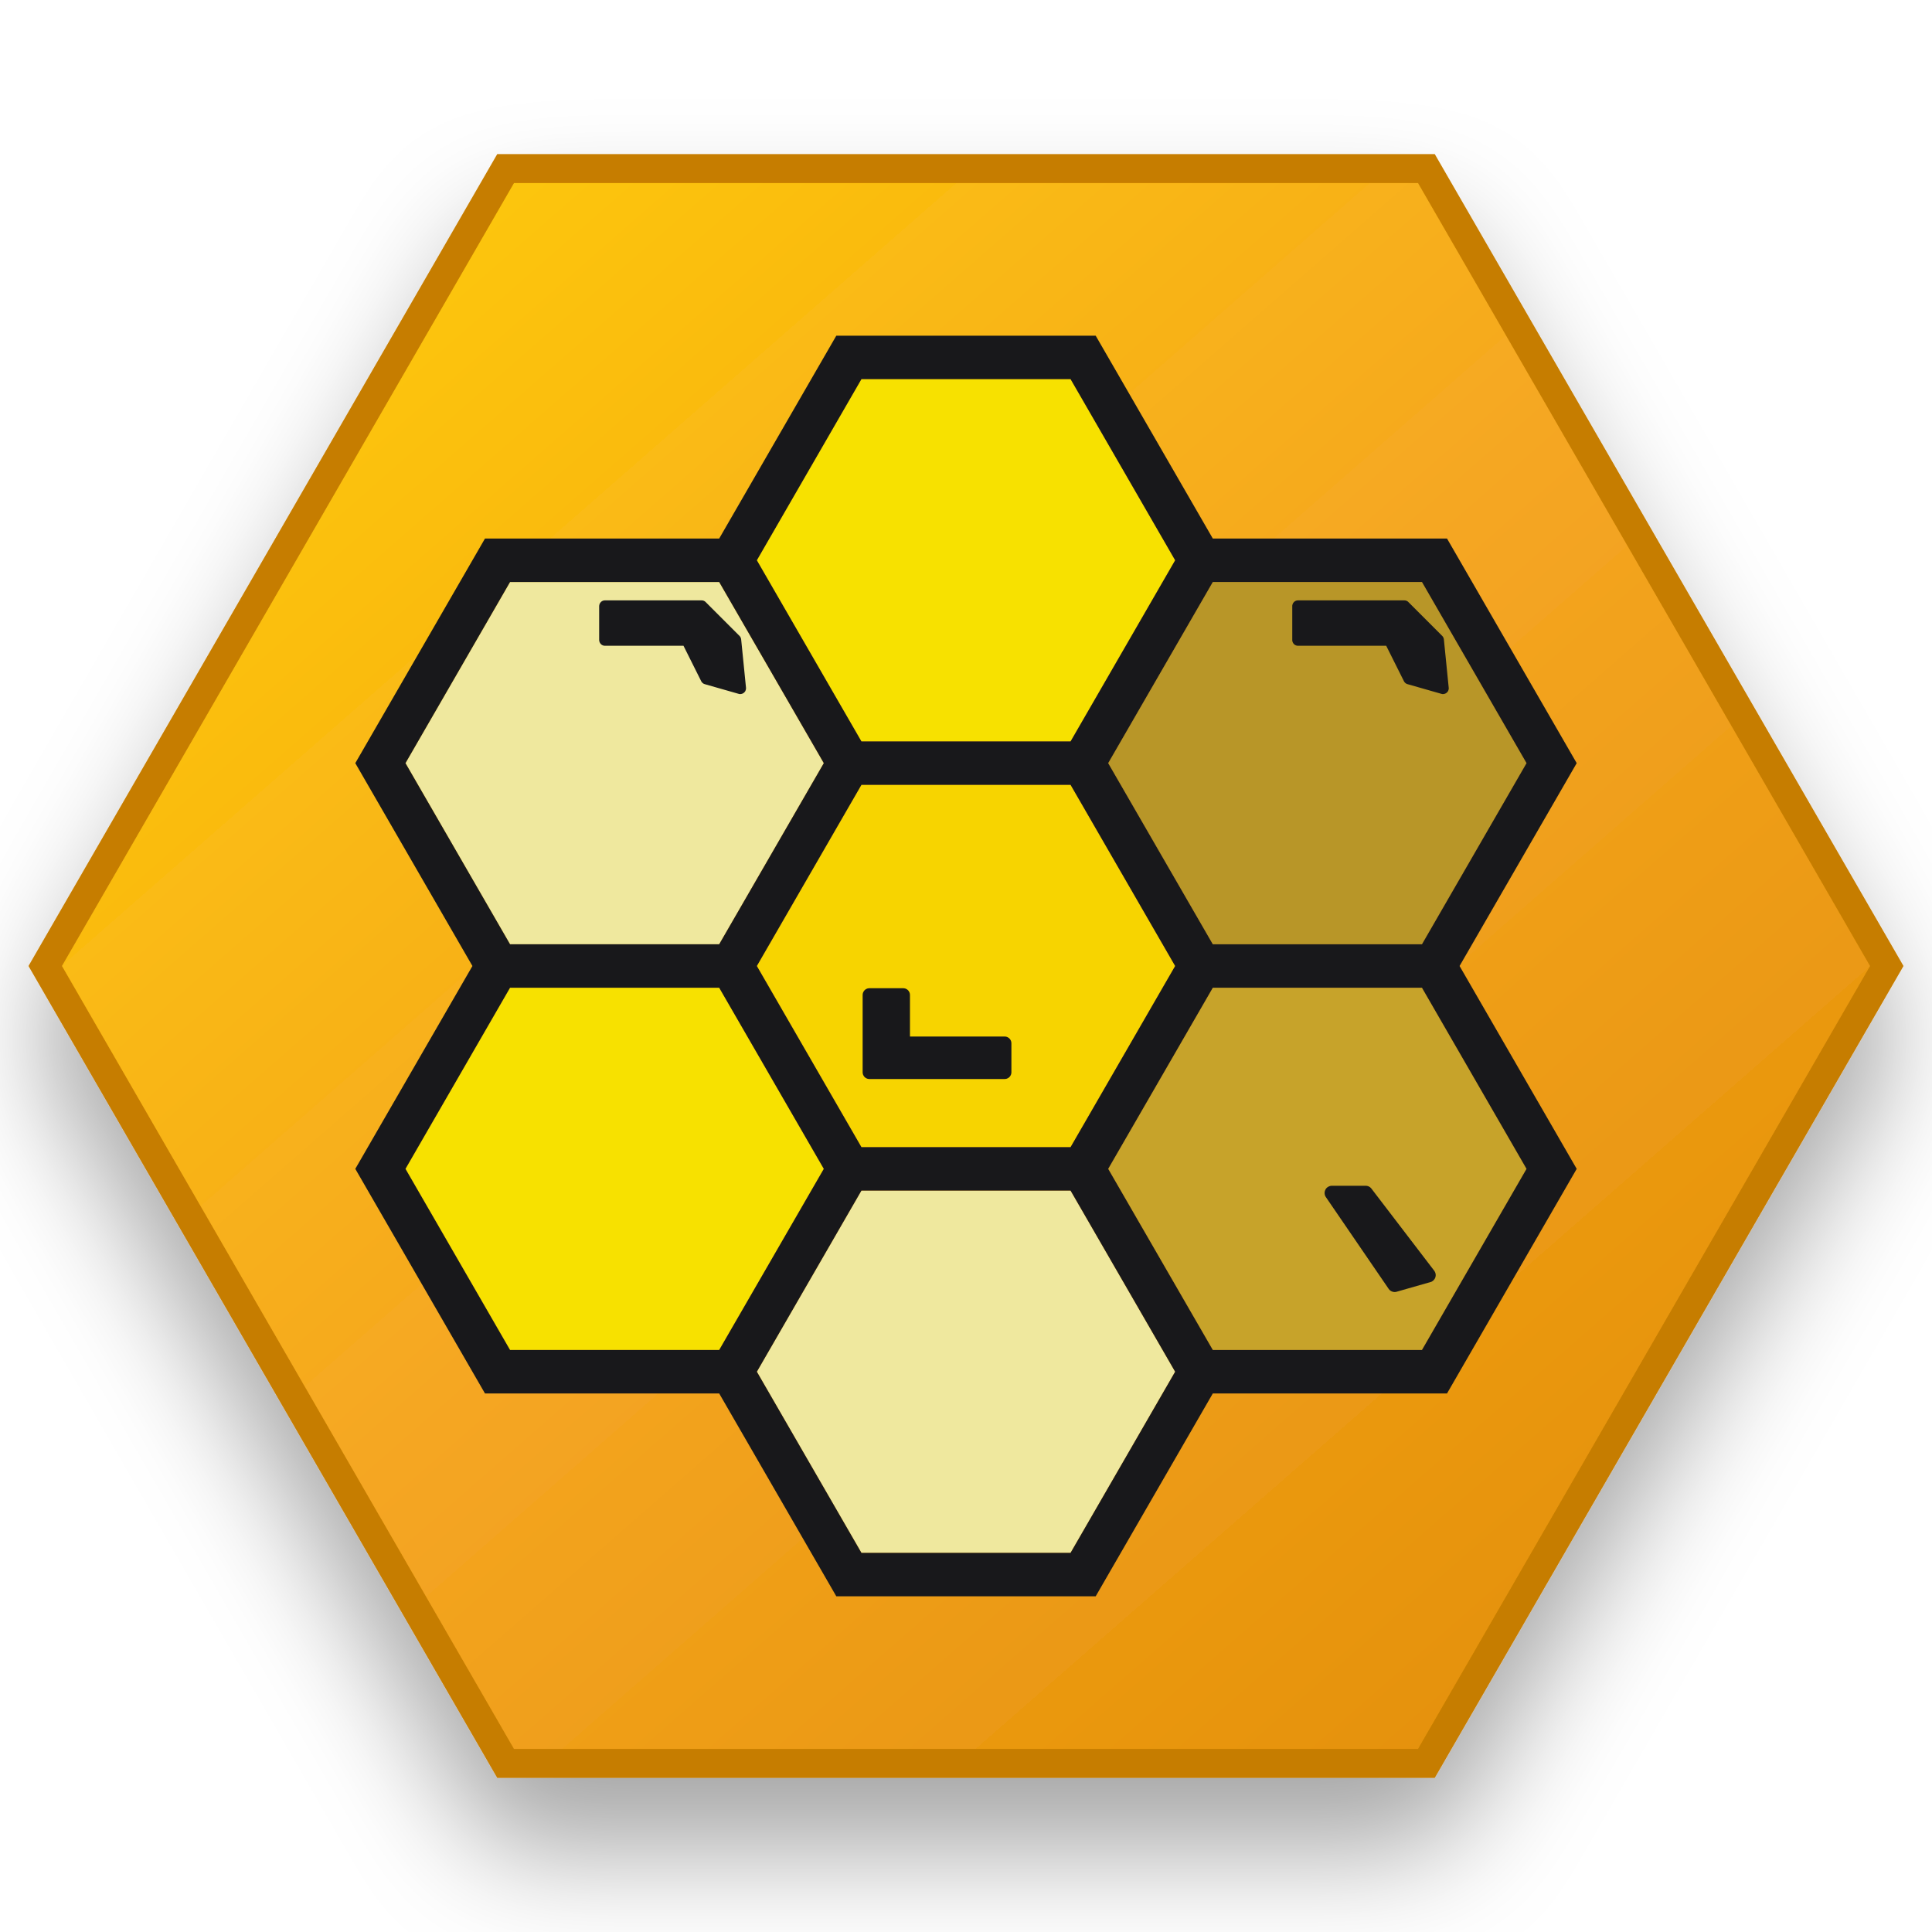
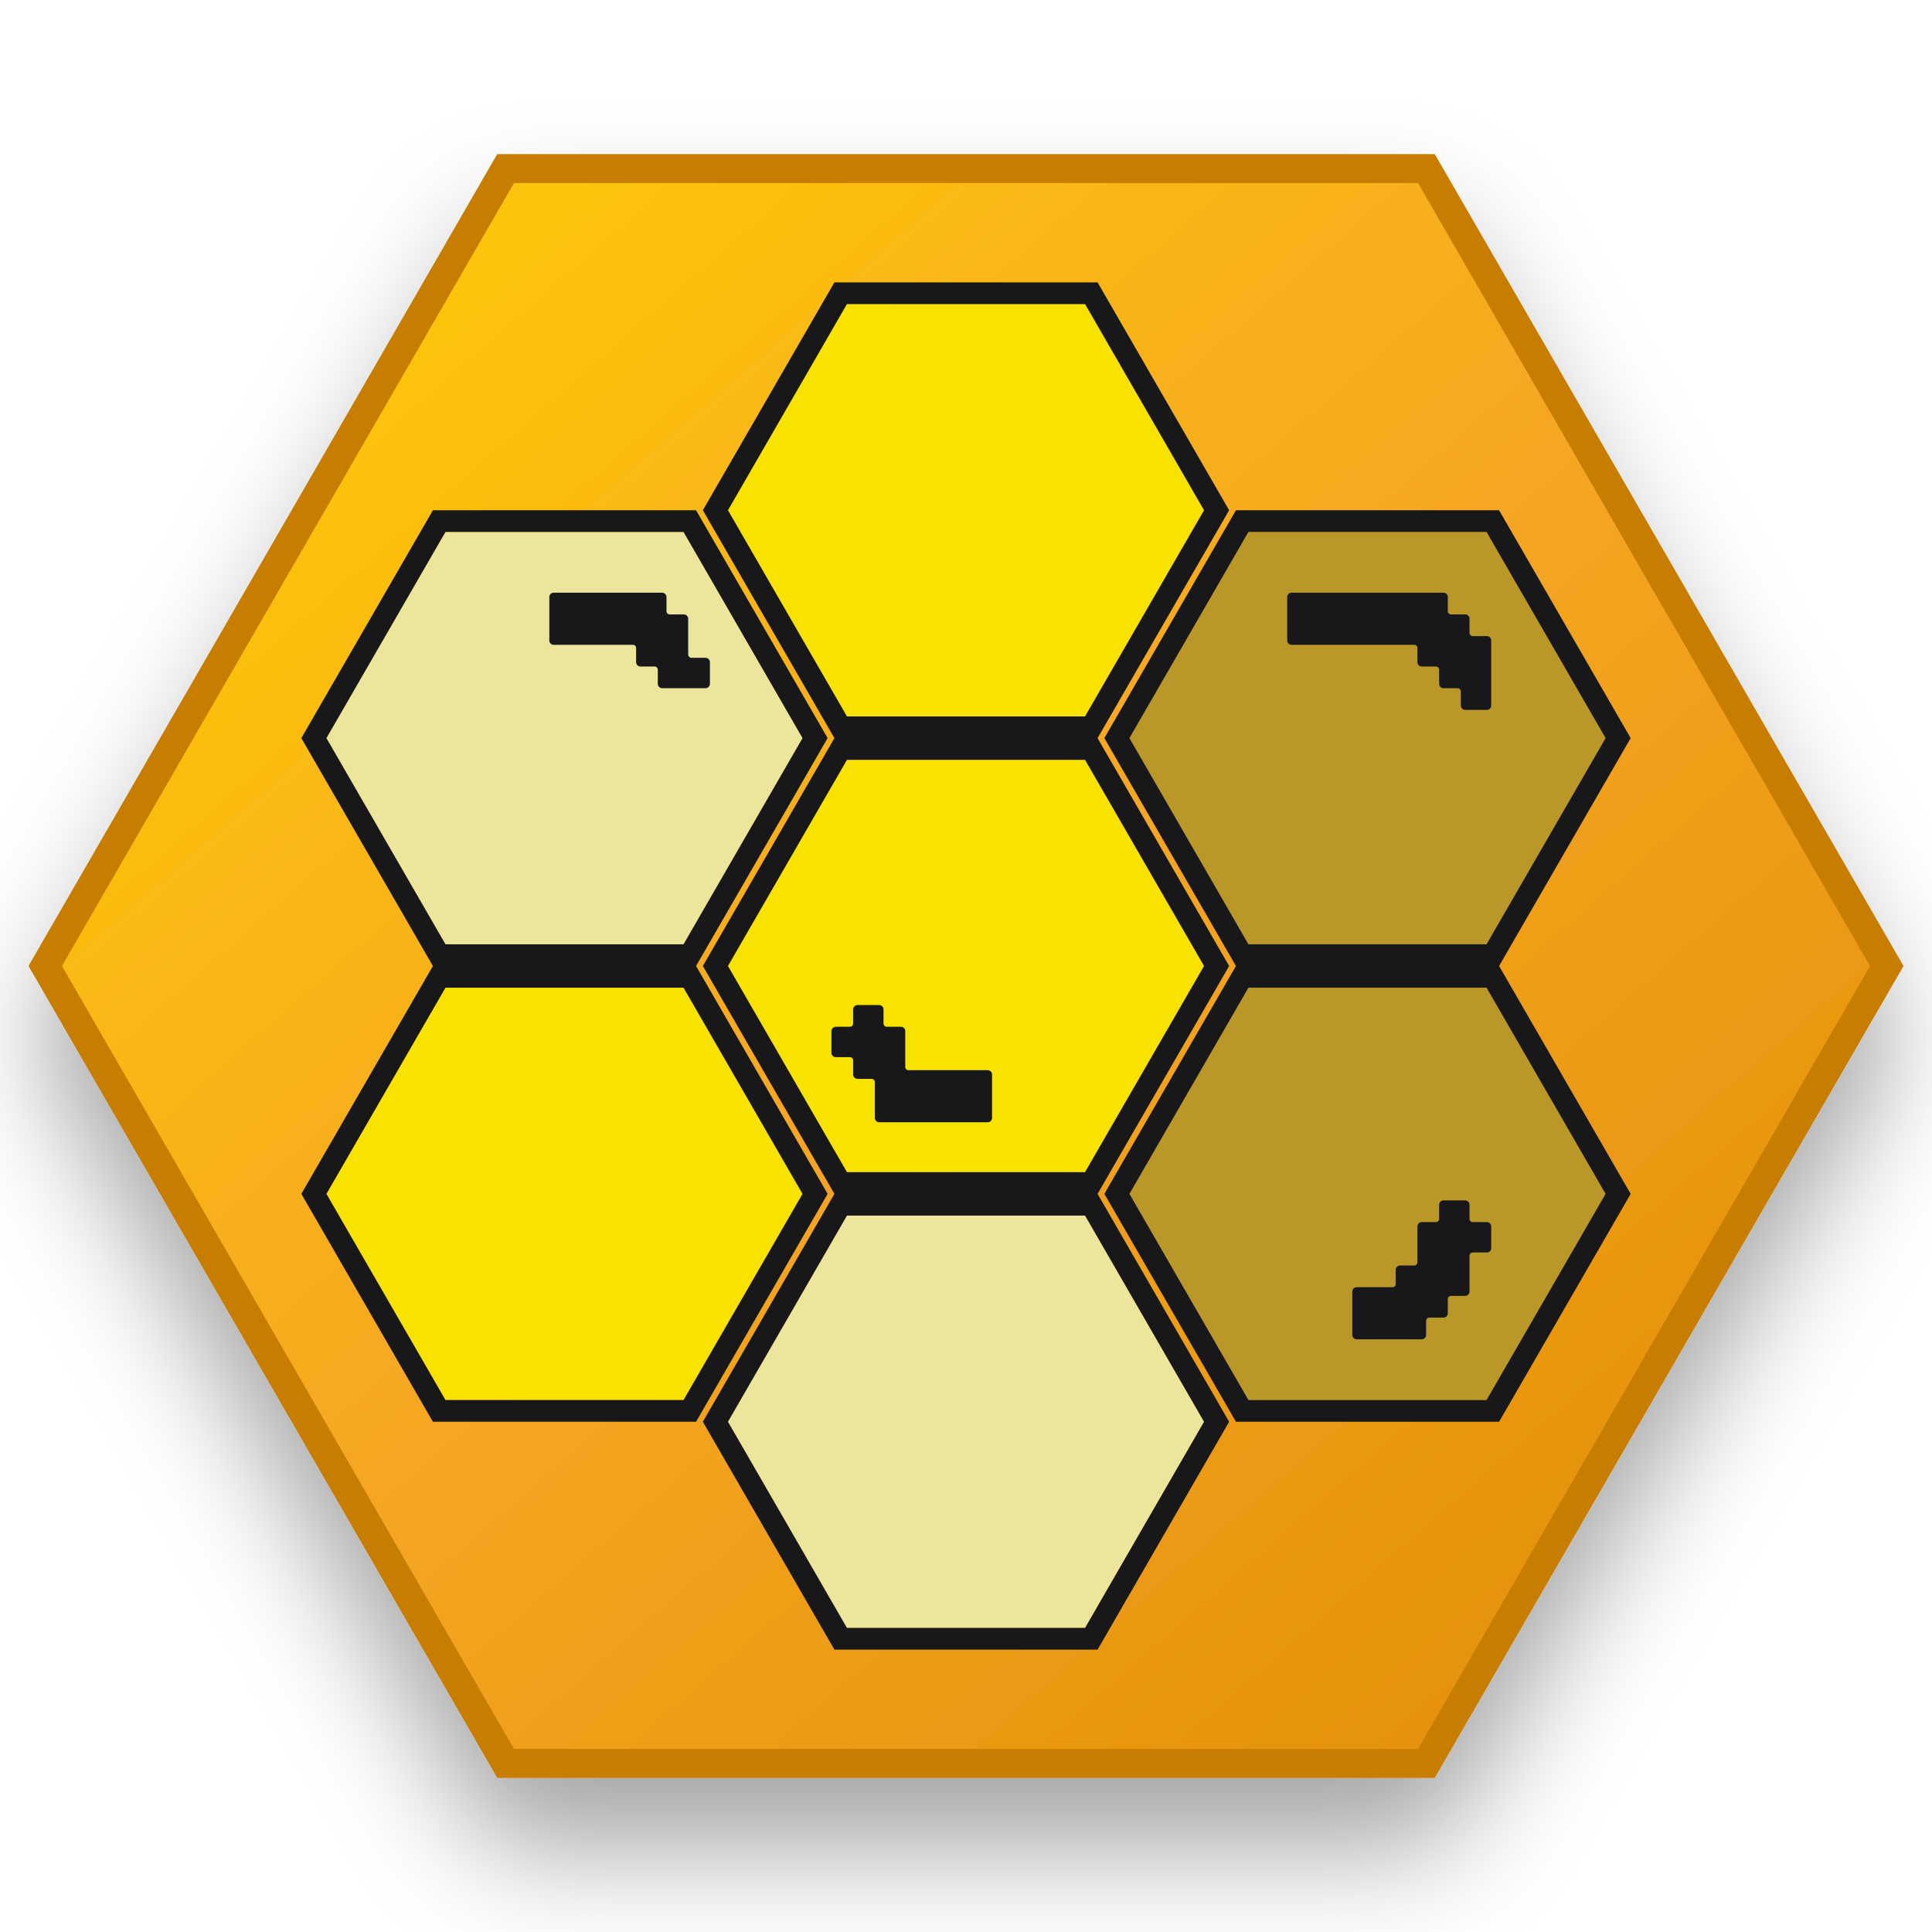
<svg xmlns="http://www.w3.org/2000/svg" viewBox="-20 -20 40 40" width="512" height="512">
  <defs>
    <filter id="tile-shadow" x="-20%" y="-20%" width="140%" height="140%">
      <feDropShadow dx="0" dy="1.5" stdDeviation="1.2" flood-color="#000000" flood-opacity="0.35" />
    </filter>
    <linearGradient id="gold-grad" x1="0%" y1="0%" x2="100%" y2="100%">
      <stop offset="0%" stop-color="#FFD000" />
      <stop offset="50%" stop-color="#F5A623" />
      <stop offset="100%" stop-color="#E08B00" />
    </linearGradient>
  </defs>
  <polygon points="9.532,-16.510 -9.532,-16.510 -19.064,-0.000 -9.532,16.510 9.532,16.510 19.064,-0.000" fill="url(#gold-grad)" stroke="#C67D00" stroke-width="0.6" filter="url(#tile-shadow)" />
-   <path id="cell-top" d="M 2.165 -12.150 L -2.165 -12.150 L -4.330 -8.400 L -2.165 -4.650 L 2.165 -4.650 L 4.330 -8.400 L 2.165 -12.150 Z" fill="#F7E100" />
-   <path id="cell-top-left" d="M -5.110 -7.950 L -9.440 -7.950 L -11.605 -4.200 L -9.440 -0.450 L -5.110 -0.450 L -2.944 -4.200 L -5.110 -7.950 Z" fill="#EFE89E" />
-   <path id="cell-top-right" d="M 9.440 -7.950 L 5.110 -7.950 L 2.944 -4.200 L 5.110 -0.450 L 9.440 -0.450 L 11.605 -4.200 L 9.440 -7.950 Z" fill="#B89628" />
-   <path id="cell-center" d="M 2.165 -3.750 L -2.165 -3.750 L -4.330 -0.000 L -2.165 3.750 L 2.165 3.750 L 4.330 -0.000 L 2.165 -3.750 Z" fill="#F7D400" />
-   <path id="cell-bottom-left" d="M -5.110 0.450 L -9.440 0.450 L -11.605 4.200 L -9.440 7.950 L -5.110 7.950 L -2.944 4.200 L -5.110 0.450 Z" fill="#F7E100" />
-   <path id="cell-bottom-right" d="M 9.440 0.450 L 5.110 0.450 L 2.944 4.200 L 5.110 7.950 L 9.440 7.950 L 11.605 4.200 L 9.440 0.450 Z" fill="#C7A32A" />
-   <path id="cell-bottom" d="M 2.165 4.650 L -2.165 4.650 L -4.330 8.400 L -2.165 12.150 L 2.165 12.150 L 4.330 8.400 L 2.165 4.650 Z" fill="#EFE89E" />
-   <path d="M 7.428 4.731 L 7.425 4.716 L 7.425 4.701 L 7.425 4.686 L 7.427 4.672 L 7.431 4.657 L 7.436 4.643 L 7.442 4.630 L 7.449 4.617 L 7.458 4.605 L 7.468 4.594 L 7.479 4.584 L 7.491 4.576 L 7.504 4.568 L 7.517 4.562 L 7.531 4.557 L 7.545 4.553 L 7.560 4.551 L 7.575 4.550 L 8.275 4.550 L 8.290 4.551 L 8.305 4.553 L 8.320 4.557 L 8.334 4.562 L 8.348 4.569 L 8.361 4.577 L 8.373 4.587 L 8.384 4.597 L 8.394 4.609 L 9.694 6.309 L 9.702 6.321 L 9.709 6.334 L 9.715 6.347 L 9.719 6.361 L 9.723 6.375 L 9.724 6.390 L 9.725 6.404 L 9.723 6.419 L 9.721 6.433 L 9.717 6.447 L 9.712 6.461 L 9.705 6.474 L 9.697 6.486 L 9.688 6.498 L 9.678 6.508 L 9.667 6.518 L 9.656 6.526 L 9.643 6.534 L 9.630 6.540 L 9.616 6.544 L 8.916 6.744 L 8.902 6.748 L 8.888 6.749 L 8.873 6.750 L 8.859 6.749 L 8.845 6.747 L 8.831 6.743 L 8.817 6.738 L 8.804 6.732 L 8.792 6.725 L 8.780 6.716 L 8.769 6.707 L 8.760 6.696 L 8.751 6.685 L 7.451 4.785 L 7.443 4.772 L 7.437 4.759 L 7.431 4.745 L 7.428 4.731 Z M 0.854 1.471 L 0.866 1.477 L 0.878 1.484 L 0.889 1.492 L 0.899 1.501 L 0.908 1.511 L 0.916 1.522 L 0.923 1.534 L 0.929 1.546 L 0.934 1.559 L 0.937 1.573 L 0.939 1.586 L 0.940 1.600 L 0.940 2.200 L 0.939 2.214 L 0.937 2.227 L 0.934 2.241 L 0.929 2.254 L 0.923 2.266 L 0.916 2.278 L 0.908 2.289 L 0.899 2.299 L 0.889 2.308 L 0.878 2.316 L 0.866 2.323 L 0.854 2.329 L 0.841 2.334 L 0.827 2.337 L 0.814 2.339 L 0.800 2.340 L -2.000 2.340 L -2.014 2.339 L -2.027 2.337 L -2.041 2.334 L -2.054 2.329 L -2.066 2.323 L -2.078 2.316 L -2.089 2.308 L -2.099 2.299 L -2.108 2.289 L -2.116 2.278 L -2.123 2.266 L -2.129 2.254 L -2.134 2.241 L -2.137 2.227 L -2.139 2.214 L -2.140 2.200 L -2.140 0.600 L -2.139 0.586 L -2.137 0.573 L -2.134 0.559 L -2.129 0.546 L -2.123 0.534 L -2.116 0.522 L -2.108 0.511 L -2.099 0.501 L -2.089 0.492 L -2.078 0.484 L -2.066 0.477 L -2.054 0.471 L -2.041 0.466 L -2.027 0.463 L -2.014 0.461 L -2.000 0.460 L -1.300 0.460 L -1.286 0.461 L -1.273 0.463 L -1.259 0.466 L -1.246 0.471 L -1.234 0.477 L -1.222 0.484 L -1.211 0.492 L -1.201 0.501 L -1.192 0.511 L -1.184 0.522 L -1.177 0.534 L -1.171 0.546 L -1.166 0.559 L -1.163 0.573 L -1.161 0.586 L -1.160 0.600 L -1.160 1.460 L 0.800 1.460 L 0.814 1.461 L 0.827 1.463 L 0.841 1.466 L 0.854 1.471 Z M 2.685 13.050 L -2.685 13.050 L -5.110 8.850 L -9.959 8.850 L -12.644 4.200 L -10.219 -0.000 L -12.644 -4.200 L -9.959 -8.850 L -5.110 -8.850 L -2.685 -13.050 L 2.685 -13.050 L 5.110 -8.850 L 9.959 -8.850 L 12.644 -4.200 L 10.219 -0.000 L 12.644 4.200 L 9.959 8.850 L 5.110 8.850 L 2.685 13.050 Z M -2.165 4.650 L -4.330 8.400 L -2.165 12.150 L 2.165 12.150 L 4.330 8.400 L 2.165 4.650 L -2.165 4.650 Z M -5.110 0.450 L -9.440 0.450 L -11.605 4.200 L -9.440 7.950 L -5.110 7.950 L -2.944 4.200 L -5.110 0.450 Z M 9.440 0.450 L 5.110 0.450 L 2.944 4.200 L 5.110 7.950 L 9.440 7.950 L 11.605 4.200 L 9.440 0.450 Z M 2.165 -3.750 L -2.165 -3.750 L -4.330 -0.000 L -2.165 3.750 L 2.165 3.750 L 4.330 -0.000 L 2.165 -3.750 Z M -5.110 -7.950 L -9.440 -7.950 L -11.605 -4.200 L -9.440 -0.450 L -5.110 -0.450 L -2.944 -4.200 L -5.110 -7.950 Z M 9.440 -7.950 L 5.110 -7.950 L 2.944 -4.200 L 5.110 -0.450 L 9.440 -0.450 L 11.605 -4.200 L 9.440 -7.950 Z M 2.165 -12.150 L -2.165 -12.150 L -4.330 -8.400 L -2.165 -4.650 L 2.165 -4.650 L 4.330 -8.400 L 2.165 -12.150 Z M -7.580 -7.507 L -7.574 -7.517 L -7.567 -7.526 L -7.559 -7.535 L -7.551 -7.543 L -7.541 -7.550 L -7.531 -7.556 L -7.521 -7.561 L -7.509 -7.565 L -7.498 -7.568 L -7.486 -7.569 L -7.475 -7.570 L -5.475 -7.570 L -5.463 -7.569 L -5.451 -7.568 L -5.440 -7.565 L -5.429 -7.561 L -5.418 -7.556 L -5.408 -7.550 L -5.398 -7.543 L -5.390 -7.535 L -4.690 -6.835 L -4.682 -6.826 L -4.675 -6.817 L -4.669 -6.807 L -4.664 -6.796 L -4.660 -6.785 L -4.657 -6.774 L -4.655 -6.762 L -4.555 -5.762 L -4.555 -5.750 L -4.555 -5.739 L -4.557 -5.727 L -4.560 -5.716 L -4.564 -5.705 L -4.568 -5.694 L -4.574 -5.684 L -4.581 -5.675 L -4.589 -5.666 L -4.598 -5.658 L -4.607 -5.651 L -4.617 -5.645 L -4.627 -5.640 L -4.638 -5.636 L -4.650 -5.633 L -4.661 -5.631 L -4.673 -5.630 L -4.685 -5.630 L -4.696 -5.632 L -4.708 -5.635 L -5.408 -5.835 L -5.419 -5.839 L -5.431 -5.844 L -5.441 -5.850 L -5.451 -5.858 L -5.460 -5.866 L -5.469 -5.875 L -5.476 -5.886 L -5.482 -5.896 L -5.849 -6.630 L -7.475 -6.630 L -7.486 -6.631 L -7.498 -6.632 L -7.509 -6.635 L -7.521 -6.639 L -7.531 -6.644 L -7.541 -6.650 L -7.551 -6.657 L -7.559 -6.665 L -7.567 -6.674 L -7.574 -6.683 L -7.580 -6.693 L -7.585 -6.704 L -7.589 -6.715 L -7.592 -6.727 L -7.594 -6.738 L -7.595 -6.750 L -7.595 -7.450 L -7.594 -7.462 L -7.592 -7.473 L -7.589 -7.485 L -7.585 -7.496 L -7.580 -7.507 Z M 6.769 -7.507 L 6.775 -7.517 L 6.782 -7.526 L 6.790 -7.535 L 6.798 -7.543 L 6.808 -7.550 L 6.818 -7.556 L 6.829 -7.561 L 6.840 -7.565 L 6.851 -7.568 L 6.863 -7.569 L 6.875 -7.570 L 9.075 -7.570 L 9.086 -7.569 L 9.098 -7.568 L 9.109 -7.565 L 9.121 -7.561 L 9.131 -7.556 L 9.141 -7.550 L 9.151 -7.543 L 9.159 -7.535 L 9.859 -6.835 L 9.867 -6.826 L 9.874 -6.817 L 9.880 -6.807 L 9.885 -6.796 L 9.889 -6.785 L 9.892 -6.774 L 9.894 -6.762 L 9.994 -5.762 L 9.995 -5.750 L 9.994 -5.739 L 9.992 -5.727 L 9.990 -5.716 L 9.986 -5.705 L 9.981 -5.694 L 9.975 -5.684 L 9.968 -5.675 L 9.960 -5.666 L 9.952 -5.658 L 9.942 -5.651 L 9.932 -5.645 L 9.922 -5.640 L 9.911 -5.636 L 9.899 -5.633 L 9.888 -5.631 L 9.876 -5.630 L 9.865 -5.630 L 9.853 -5.632 L 9.842 -5.635 L 9.142 -5.835 L 9.130 -5.839 L 9.119 -5.844 L 9.108 -5.850 L 9.098 -5.858 L 9.089 -5.866 L 9.081 -5.875 L 9.073 -5.886 L 9.067 -5.896 L 8.700 -6.630 L 6.875 -6.630 L 6.863 -6.631 L 6.851 -6.632 L 6.840 -6.635 L 6.829 -6.639 L 6.818 -6.644 L 6.808 -6.650 L 6.798 -6.657 L 6.790 -6.665 L 6.782 -6.674 L 6.775 -6.683 L 6.769 -6.693 L 6.764 -6.704 L 6.760 -6.715 L 6.757 -6.727 L 6.755 -6.738 L 6.755 -6.750 L 6.755 -7.450 L 6.755 -7.462 L 6.757 -7.473 L 6.760 -7.485 L 6.764 -7.496 L 6.769 -7.507 Z" fill="#18181B" fill-rule="evenodd" />
+   <path id="cell-top" d="M 2.465 -13.705 L -2.465 -13.705 L -4.929 -9.436 L -2.465 -5.167 L 2.465 -5.167 L 4.929 -9.436 L 2.465 -13.705 Z" fill="#F7E200" />
+   <path id="cell-top-left" d="M -5.848 -8.987 L -10.777 -8.987 L -13.242 -4.718 L -10.777 -0.449 L -5.848 -0.449 L -3.384 -4.718 L -5.848 -8.987 Z" fill="#ECE69C" />
+   <path id="cell-top-right" d="M 10.777 -8.987 L 5.848 -8.987 L 3.384 -4.718 L 5.848 -0.449 L 10.777 -0.449 L 13.242 -4.718 L 10.777 -8.987 Z" fill="#B99729" />
+   <path id="cell-center" d="M 2.465 -4.269 L -2.465 -4.269 L -4.929 -0.000 L -2.465 4.269 L 2.465 4.269 L 4.929 -0.000 L 2.465 -4.269 Z" fill="#F7E200" />
+   <path id="cell-bottom-left" d="M -5.848 0.449 L -10.777 0.449 L -13.242 4.718 L -10.777 8.987 L -5.848 8.987 L -3.384 4.718 L -5.848 0.449 Z" fill="#F7E200" />
+   <path id="cell-bottom-right" d="M 10.777 0.449 L 5.848 0.449 L 3.384 4.718 L 5.848 8.987 L 10.777 8.987 L 13.242 4.718 L 10.777 0.449 Z" fill="#B99729" />
+   <path id="cell-bottom" d="M 2.465 5.167 L -2.465 5.167 L -4.929 9.436 L -2.465 13.705 L 2.465 13.705 L 4.929 9.436 L 2.465 5.167 Z" fill="#ECE69C" />
+   <path d="M -2.724 -4.718 L -5.448 -0.000 L -2.724 4.718 L -5.448 9.436 L -2.724 14.154 L 2.724 14.154 L 5.448 9.436 L 2.724 4.718 L 5.448 -0.000 L 2.724 -4.718 L 5.448 -9.436 L 2.724 -14.154 L -2.724 -14.154 L -5.448 -9.436 L -2.724 -4.718 Z M -2.465 -13.705 L 2.465 -13.705 L 4.929 -9.436 L 2.465 -5.167 L -2.465 -5.167 L -4.929 -9.436 L -2.465 -13.705 Z M -4.929 -0.000 L -2.465 -4.269 L 2.465 -4.269 L 4.929 -0.000 L 2.465 4.269 L -2.465 4.269 L -4.929 -0.000 Z M -4.929 9.436 L -2.465 5.167 L 2.465 5.167 L 4.929 9.436 L 2.465 13.705 L -2.465 13.705 L -4.929 9.436 Z M -13.761 4.718 L -11.037 9.436 L -5.589 9.436 L -2.865 4.718 L -5.589 -0.000 L -2.865 -4.718 L -5.589 -9.436 L -11.037 -9.436 L -13.761 -4.718 L -11.037 -0.000 L -13.761 4.718 Z M -13.242 -4.718 L -10.777 -8.987 L -5.848 -8.987 L -3.384 -4.718 L -5.848 -0.449 L -10.777 -0.449 L -13.242 -4.718 Z M -13.242 4.718 L -10.777 0.449 L -5.848 0.449 L -3.384 4.718 L -5.848 8.987 L -10.777 8.987 L -13.242 4.718 Z M 2.865 4.718 L 5.589 9.436 L 11.037 9.436 L 13.761 4.718 L 11.037 -0.000 L 13.761 -4.718 L 11.037 -9.436 L 5.589 -9.436 L 2.865 -4.718 L 5.589 -0.000 L 2.865 4.718 Z M 3.384 -4.718 L 5.848 -8.987 L 10.777 -8.987 L 13.242 -4.718 L 10.777 -0.449 L 5.848 -0.449 L 3.384 -4.718 Z M 3.384 4.718 L 5.848 0.449 L 10.777 0.449 L 13.242 4.718 L 10.777 8.987 L 5.848 8.987 L 3.384 4.718 Z" fill="#18181B" fill-rule="evenodd" />
+   <path d="M -8.626 -6.723 L -8.624 -6.714 L -8.621 -6.706 L -8.617 -6.698 L -8.612 -6.690 L -8.607 -6.683 L -8.601 -6.677 L -8.595 -6.671 L -8.587 -6.666 L -8.580 -6.661 L -8.572 -6.657 L -8.564 -6.654 L -8.555 -6.652 L -8.546 -6.651 L -8.536 -6.650 L -6.897 -6.650 L -6.891 -6.650 L -6.884 -6.649 L -6.878 -6.647 L -6.872 -6.645 L -6.866 -6.642 L -6.860 -6.639 L -6.855 -6.635 L -6.850 -6.631 L -6.845 -6.626 L -6.841 -6.620 L -6.838 -6.615 L -6.835 -6.609 L -6.833 -6.602 L -6.831 -6.596 L -6.830 -6.590 L -6.830 -6.583 L -6.830 -6.293 L -6.830 -6.282 L -6.828 -6.273 L -6.826 -6.265 L -6.823 -6.256 L -6.819 -6.249 L -6.815 -6.241 L -6.810 -6.234 L -6.804 -6.227 L -6.797 -6.221 L -6.790 -6.216 L -6.783 -6.212 L -6.775 -6.208 L -6.766 -6.205 L -6.758 -6.203 L -6.749 -6.201 L -6.739 -6.201 L -6.448 -6.201 L -6.442 -6.201 L -6.435 -6.200 L -6.429 -6.198 L -6.422 -6.196 L -6.416 -6.193 L -6.411 -6.190 L -6.405 -6.186 L -6.400 -6.181 L -6.396 -6.176 L -6.392 -6.171 L -6.389 -6.165 L -6.386 -6.159 L -6.384 -6.153 L -6.382 -6.147 L -6.381 -6.140 L -6.381 -6.134 L -6.381 -5.843 L -6.380 -5.833 L -6.379 -5.824 L -6.377 -5.815 L -6.374 -5.807 L -6.370 -5.799 L -6.366 -5.792 L -6.360 -5.785 L -6.354 -5.778 L -6.348 -5.772 L -6.341 -5.767 L -6.333 -5.762 L -6.325 -5.759 L -6.317 -5.756 L -6.308 -5.753 L -6.300 -5.752 L -6.289 -5.752 L -5.394 -5.752 L -5.383 -5.752 L -5.375 -5.753 L -5.366 -5.756 L -5.358 -5.759 L -5.350 -5.762 L -5.342 -5.767 L -5.335 -5.772 L -5.329 -5.778 L -5.323 -5.785 L -5.318 -5.792 L -5.313 -5.799 L -5.309 -5.807 L -5.306 -5.815 L -5.304 -5.824 L -5.303 -5.833 L -5.302 -5.843 L -5.302 -6.289 L -5.303 -6.300 L -5.304 -6.308 L -5.306 -6.317 L -5.309 -6.325 L -5.313 -6.333 L -5.318 -6.341 L -5.323 -6.348 L -5.329 -6.354 L -5.335 -6.360 L -5.342 -6.366 L -5.350 -6.370 L -5.358 -6.374 L -5.366 -6.377 L -5.375 -6.379 L -5.383 -6.380 L -5.394 -6.381 L -5.684 -6.381 L -5.691 -6.381 L -5.697 -6.382 L -5.704 -6.384 L -5.710 -6.386 L -5.716 -6.389 L -5.722 -6.392 L -5.727 -6.396 L -5.732 -6.400 L -5.736 -6.405 L -5.740 -6.411 L -5.744 -6.416 L -5.747 -6.422 L -5.749 -6.429 L -5.750 -6.435 L -5.751 -6.442 L -5.752 -6.448 L -5.752 -7.188 L -5.752 -7.198 L -5.753 -7.207 L -5.756 -7.216 L -5.759 -7.224 L -5.762 -7.232 L -5.767 -7.239 L -5.772 -7.247 L -5.778 -7.253 L -5.785 -7.259 L -5.792 -7.264 L -5.799 -7.269 L -5.807 -7.272 L -5.815 -7.275 L -5.824 -7.278 L -5.833 -7.279 L -5.843 -7.279 L -6.134 -7.279 L -6.140 -7.280 L -6.147 -7.281 L -6.153 -7.282 L -6.159 -7.285 L -6.165 -7.287 L -6.171 -7.291 L -6.176 -7.295 L -6.181 -7.299 L -6.186 -7.304 L -6.190 -7.309 L -6.193 -7.315 L -6.196 -7.321 L -6.198 -7.327 L -6.200 -7.334 L -6.201 -7.340 L -6.201 -7.347 L -6.201 -7.637 L -6.201 -7.648 L -6.203 -7.656 L -6.205 -7.665 L -6.208 -7.673 L -6.212 -7.681 L -6.216 -7.689 L -6.221 -7.696 L -6.227 -7.702 L -6.234 -7.708 L -6.241 -7.714 L -6.249 -7.718 L -6.256 -7.722 L -6.265 -7.725 L -6.273 -7.727 L -6.282 -7.728 L -6.293 -7.729 L -8.536 -7.729 L -8.546 -7.728 L -8.555 -7.727 L -8.564 -7.725 L -8.572 -7.722 L -8.580 -7.718 L -8.587 -7.714 L -8.595 -7.708 L -8.601 -7.702 L -8.607 -7.696 L -8.612 -7.689 L -8.617 -7.681 L -8.621 -7.673 L -8.624 -7.665 L -8.626 -7.656 L -8.627 -7.648 L -8.627 -7.637 L -8.627 -6.742 L -8.627 -6.731 L -8.626 -6.723 Z M 6.723 -7.727 L 6.714 -7.725 L 6.706 -7.722 L 6.698 -7.718 L 6.690 -7.714 L 6.683 -7.708 L 6.677 -7.702 L 6.671 -7.696 L 6.666 -7.689 L 6.661 -7.681 L 6.657 -7.673 L 6.654 -7.665 L 6.652 -7.656 L 6.651 -7.648 L 6.650 -7.637 L 6.650 -6.742 L 6.651 -6.731 L 6.652 -6.723 L 6.654 -6.714 L 6.657 -6.706 L 6.661 -6.698 L 6.666 -6.690 L 6.671 -6.683 L 6.677 -6.677 L 6.683 -6.671 L 6.690 -6.666 L 6.698 -6.661 L 6.706 -6.657 L 6.714 -6.654 L 6.723 -6.652 L 6.731 -6.651 L 6.742 -6.650 L 9.279 -6.650 L 9.286 -6.650 L 9.292 -6.649 L 9.299 -6.647 L 9.305 -6.645 L 9.311 -6.642 L 9.316 -6.639 L 9.322 -6.635 L 9.327 -6.631 L 9.331 -6.626 L 9.335 -6.620 L 9.338 -6.615 L 9.341 -6.609 L 9.344 -6.602 L 9.345 -6.596 L 9.346 -6.590 L 9.346 -6.583 L 9.346 -6.293 L 9.347 -6.282 L 9.348 -6.273 L 9.350 -6.265 L 9.353 -6.256 L 9.357 -6.249 L 9.362 -6.241 L 9.367 -6.234 L 9.373 -6.227 L 9.379 -6.221 L 9.386 -6.216 L 9.394 -6.212 L 9.402 -6.208 L 9.410 -6.205 L 9.419 -6.203 L 9.427 -6.201 L 9.438 -6.201 L 9.728 -6.201 L 9.735 -6.201 L 9.741 -6.200 L 9.748 -6.198 L 9.754 -6.196 L 9.760 -6.193 L 9.766 -6.190 L 9.771 -6.186 L 9.776 -6.181 L 9.780 -6.176 L 9.784 -6.171 L 9.788 -6.165 L 9.791 -6.159 L 9.793 -6.153 L 9.794 -6.147 L 9.795 -6.140 L 9.796 -6.134 L 9.796 -5.843 L 9.796 -5.833 L 9.798 -5.824 L 9.800 -5.815 L 9.803 -5.807 L 9.806 -5.799 L 9.811 -5.792 L 9.816 -5.785 L 9.822 -5.778 L 9.829 -5.772 L 9.836 -5.767 L 9.843 -5.762 L 9.851 -5.759 L 9.860 -5.756 L 9.868 -5.753 L 9.877 -5.752 L 9.887 -5.752 L 10.178 -5.752 L 10.184 -5.751 L 10.191 -5.750 L 10.197 -5.749 L 10.203 -5.747 L 10.209 -5.744 L 10.215 -5.740 L 10.220 -5.736 L 10.225 -5.732 L 10.230 -5.727 L 10.234 -5.722 L 10.237 -5.716 L 10.240 -5.710 L 10.242 -5.704 L 10.244 -5.697 L 10.245 -5.691 L 10.245 -5.684 L 10.245 -5.394 L 10.246 -5.383 L 10.247 -5.375 L 10.249 -5.366 L 10.252 -5.358 L 10.256 -5.350 L 10.260 -5.342 L 10.266 -5.335 L 10.271 -5.329 L 10.278 -5.323 L 10.285 -5.318 L 10.293 -5.313 L 10.301 -5.309 L 10.309 -5.306 L 10.317 -5.304 L 10.326 -5.303 L 10.337 -5.302 L 10.783 -5.302 L 10.793 -5.303 L 10.802 -5.304 L 10.810 -5.306 L 10.819 -5.309 L 10.827 -5.313 L 10.834 -5.318 L 10.841 -5.323 L 10.848 -5.329 L 10.854 -5.335 L 10.859 -5.342 L 10.863 -5.350 L 10.867 -5.358 L 10.870 -5.366 L 10.872 -5.375 L 10.874 -5.383 L 10.874 -5.394 L 10.874 -6.739 L 10.874 -6.749 L 10.872 -6.758 L 10.870 -6.766 L 10.867 -6.775 L 10.863 -6.783 L 10.859 -6.790 L 10.854 -6.797 L 10.848 -6.804 L 10.841 -6.810 L 10.834 -6.815 L 10.827 -6.819 L 10.819 -6.823 L 10.810 -6.826 L 10.802 -6.828 L 10.793 -6.830 L 10.783 -6.830 L 10.492 -6.830 L 10.486 -6.830 L 10.479 -6.831 L 10.473 -6.833 L 10.466 -6.835 L 10.460 -6.838 L 10.455 -6.841 L 10.449 -6.845 L 10.445 -6.850 L 10.440 -6.855 L 10.436 -6.860 L 10.433 -6.866 L 10.430 -6.872 L 10.428 -6.878 L 10.426 -6.884 L 10.425 -6.891 L 10.425 -6.897 L 10.425 -7.188 L 10.424 -7.198 L 10.423 -7.207 L 10.421 -7.216 L 10.418 -7.224 L 10.414 -7.232 L 10.410 -7.239 L 10.404 -7.247 L 10.398 -7.253 L 10.392 -7.259 L 10.385 -7.264 L 10.377 -7.269 L 10.369 -7.272 L 10.361 -7.275 L 10.352 -7.278 L 10.344 -7.279 L 10.333 -7.279 L 10.043 -7.279 L 10.036 -7.280 L 10.030 -7.281 L 10.023 -7.282 L 10.017 -7.285 L 10.011 -7.287 L 10.005 -7.291 L 10.000 -7.295 L 9.995 -7.299 L 9.991 -7.304 L 9.987 -7.309 L 9.983 -7.315 L 9.981 -7.321 L 9.978 -7.327 L 9.977 -7.334 L 9.976 -7.340 L 9.975 -7.347 L 9.975 -7.637 L 9.975 -7.648 L 9.974 -7.656 L 9.972 -7.665 L 9.969 -7.673 L 9.965 -7.681 L 9.960 -7.689 L 9.955 -7.696 L 9.949 -7.702 L 9.943 -7.708 L 9.936 -7.714 L 9.928 -7.718 L 9.920 -7.722 L 9.912 -7.725 L 9.903 -7.727 L 9.894 -7.728 L 9.884 -7.729 L 6.742 -7.729 L 6.731 -7.728 L 6.723 -7.727 Z M -2.338 1.204 L -2.340 1.210 L -2.342 1.217 L -2.345 1.223 L -2.348 1.228 L -2.352 1.234 L -2.356 1.238 L -2.361 1.243 L -2.367 1.247 L -2.372 1.250 L -2.378 1.253 L -2.384 1.255 L -2.391 1.257 L -2.397 1.258 L -2.404 1.258 L -2.694 1.258 L -2.705 1.259 L -2.714 1.260 L -2.722 1.262 L -2.730 1.265 L -2.738 1.269 L -2.746 1.273 L -2.753 1.279 L -2.760 1.285 L -2.765 1.291 L -2.771 1.298 L -2.775 1.306 L -2.779 1.314 L -2.782 1.322 L -2.784 1.331 L -2.785 1.339 L -2.786 1.350 L -2.786 1.796 L -2.785 1.806 L -2.784 1.815 L -2.782 1.823 L -2.779 1.832 L -2.775 1.840 L -2.771 1.847 L -2.765 1.854 L -2.760 1.861 L -2.753 1.867 L -2.746 1.872 L -2.738 1.877 L -2.730 1.880 L -2.722 1.883 L -2.714 1.885 L -2.705 1.887 L -2.694 1.887 L -2.404 1.887 L -2.397 1.888 L -2.391 1.889 L -2.384 1.890 L -2.378 1.892 L -2.372 1.895 L -2.367 1.899 L -2.361 1.903 L -2.356 1.907 L -2.352 1.912 L -2.348 1.917 L -2.345 1.923 L -2.342 1.929 L -2.340 1.935 L -2.338 1.942 L -2.337 1.948 L -2.337 1.955 L -2.337 2.245 L -2.336 2.256 L -2.335 2.264 L -2.333 2.273 L -2.330 2.281 L -2.326 2.289 L -2.321 2.297 L -2.316 2.304 L -2.310 2.310 L -2.304 2.316 L -2.297 2.321 L -2.289 2.326 L -2.281 2.330 L -2.273 2.333 L -2.264 2.335 L -2.256 2.336 L -2.245 2.337 L -1.955 2.337 L -1.948 2.337 L -1.942 2.338 L -1.935 2.340 L -1.929 2.342 L -1.923 2.345 L -1.917 2.348 L -1.912 2.352 L -1.907 2.356 L -1.903 2.361 L -1.899 2.367 L -1.895 2.372 L -1.892 2.378 L -1.890 2.384 L -1.889 2.391 L -1.888 2.397 L -1.887 2.404 L -1.887 3.144 L -1.887 3.154 L -1.885 3.163 L -1.883 3.171 L -1.880 3.180 L -1.877 3.188 L -1.872 3.195 L -1.867 3.202 L -1.861 3.209 L -1.854 3.215 L -1.847 3.220 L -1.840 3.225 L -1.832 3.228 L -1.823 3.231 L -1.815 3.233 L -1.806 3.235 L -1.796 3.235 L 0.448 3.235 L 0.458 3.235 L 0.467 3.233 L 0.475 3.231 L 0.484 3.228 L 0.492 3.225 L 0.499 3.220 L 0.506 3.215 L 0.513 3.209 L 0.519 3.202 L 0.524 3.195 L 0.529 3.188 L 0.532 3.180 L 0.535 3.171 L 0.537 3.163 L 0.539 3.154 L 0.539 3.144 L 0.539 2.248 L 0.539 2.238 L 0.537 2.229 L 0.535 2.221 L 0.532 2.212 L 0.529 2.204 L 0.524 2.197 L 0.519 2.190 L 0.513 2.183 L 0.506 2.177 L 0.499 2.172 L 0.492 2.168 L 0.484 2.164 L 0.475 2.161 L 0.467 2.159 L 0.458 2.157 L 0.448 2.157 L -1.191 2.157 L -1.197 2.157 L -1.204 2.156 L -1.210 2.154 L -1.217 2.152 L -1.223 2.149 L -1.228 2.146 L -1.234 2.142 L -1.238 2.137 L -1.243 2.132 L -1.247 2.127 L -1.250 2.121 L -1.253 2.115 L -1.255 2.109 L -1.257 2.103 L -1.258 2.096 L -1.258 2.089 L -1.258 1.350 L -1.259 1.339 L -1.260 1.331 L -1.262 1.322 L -1.265 1.314 L -1.269 1.306 L -1.273 1.298 L -1.279 1.291 L -1.285 1.285 L -1.291 1.279 L -1.298 1.273 L -1.306 1.269 L -1.314 1.265 L -1.322 1.262 L -1.331 1.260 L -1.339 1.259 L -1.350 1.258 L -1.640 1.258 L -1.647 1.258 L -1.653 1.257 L -1.660 1.255 L -1.666 1.253 L -1.672 1.250 L -1.678 1.247 L -1.683 1.243 L -1.688 1.238 L -1.692 1.234 L -1.696 1.228 L -1.700 1.223 L -1.702 1.217 L -1.705 1.210 L -1.706 1.204 L -1.707 1.197 L -1.708 1.191 L -1.708 0.900 L -1.708 0.890 L -1.709 0.881 L -1.711 0.873 L -1.714 0.864 L -1.718 0.856 L -1.723 0.849 L -1.728 0.842 L -1.734 0.835 L -1.740 0.829 L -1.748 0.824 L -1.755 0.820 L -1.763 0.816 L -1.771 0.813 L -1.780 0.811 L -1.789 0.809 L -1.799 0.809 L -2.245 0.809 L -2.256 0.809 L -2.264 0.811 L -2.273 0.813 L -2.281 0.816 L -2.289 0.820 L -2.297 0.824 L -2.304 0.829 L -2.310 0.835 L -2.316 0.842 L -2.321 0.849 L -2.326 0.856 L -2.330 0.864 L -2.333 0.873 L -2.335 0.881 L -2.336 0.890 L -2.337 0.900 L -2.337 1.191 L -2.337 1.197 L -2.338 1.204 Z M 9.419 5.304 L 9.410 5.306 L 9.402 5.309 L 9.394 5.313 L 9.386 5.318 L 9.379 5.323 L 9.373 5.329 L 9.367 5.335 L 9.362 5.342 L 9.357 5.350 L 9.353 5.358 L 9.350 5.366 L 9.348 5.375 L 9.347 5.383 L 9.346 5.394 L 9.346 6.134 L 9.346 6.140 L 9.345 6.147 L 9.344 6.153 L 9.341 6.159 L 9.338 6.165 L 9.335 6.171 L 9.331 6.176 L 9.327 6.181 L 9.322 6.186 L 9.316 6.190 L 9.311 6.193 L 9.305 6.196 L 9.299 6.198 L 9.292 6.200 L 9.286 6.201 L 9.279 6.201 L 8.989 6.201 L 8.978 6.201 L 8.969 6.203 L 8.961 6.205 L 8.953 6.208 L 8.945 6.212 L 8.937 6.216 L 8.930 6.221 L 8.923 6.227 L 8.918 6.234 L 8.912 6.241 L 8.908 6.249 L 8.904 6.256 L 8.901 6.265 L 8.899 6.273 L 8.898 6.282 L 8.897 6.293 L 8.897 6.583 L 8.897 6.590 L 8.896 6.596 L 8.894 6.602 L 8.892 6.609 L 8.889 6.615 L 8.886 6.620 L 8.882 6.626 L 8.877 6.631 L 8.872 6.635 L 8.867 6.639 L 8.861 6.642 L 8.855 6.645 L 8.849 6.647 L 8.843 6.649 L 8.836 6.650 L 8.830 6.650 L 8.090 6.650 L 8.079 6.651 L 8.071 6.652 L 8.062 6.654 L 8.054 6.657 L 8.046 6.661 L 8.038 6.666 L 8.031 6.671 L 8.025 6.677 L 8.019 6.683 L 8.014 6.690 L 8.009 6.698 L 8.005 6.706 L 8.002 6.714 L 8.000 6.723 L 7.999 6.731 L 7.998 6.742 L 7.998 7.637 L 7.999 7.648 L 8.000 7.656 L 8.002 7.665 L 8.005 7.673 L 8.009 7.681 L 8.014 7.689 L 8.019 7.696 L 8.025 7.702 L 8.031 7.708 L 8.038 7.714 L 8.046 7.718 L 8.054 7.722 L 8.062 7.725 L 8.071 7.727 L 8.079 7.728 L 8.090 7.729 L 9.435 7.729 L 9.445 7.728 L 9.454 7.727 L 9.462 7.725 L 9.471 7.722 L 9.479 7.718 L 9.486 7.714 L 9.493 7.708 L 9.500 7.702 L 9.506 7.696 L 9.511 7.689 L 9.515 7.681 L 9.519 7.673 L 9.522 7.665 L 9.524 7.656 L 9.526 7.648 L 9.526 7.637 L 9.526 7.347 L 9.526 7.340 L 9.527 7.334 L 9.529 7.327 L 9.531 7.321 L 9.534 7.315 L 9.538 7.309 L 9.541 7.304 L 9.546 7.299 L 9.551 7.295 L 9.556 7.291 L 9.562 7.287 L 9.568 7.285 L 9.574 7.282 L 9.580 7.281 L 9.587 7.280 L 9.594 7.279 L 9.884 7.279 L 9.894 7.279 L 9.903 7.278 L 9.912 7.275 L 9.920 7.272 L 9.928 7.269 L 9.936 7.264 L 9.943 7.259 L 9.949 7.253 L 9.955 7.247 L 9.960 7.239 L 9.965 7.232 L 9.969 7.224 L 9.972 7.216 L 9.974 7.207 L 9.975 7.198 L 9.975 7.188 L 9.975 6.897 L 9.976 6.891 L 9.977 6.884 L 9.978 6.878 L 9.981 6.872 L 9.983 6.866 L 9.987 6.860 L 9.991 6.855 L 9.995 6.850 L 10.000 6.845 L 10.005 6.841 L 10.011 6.838 L 10.017 6.835 L 10.023 6.833 L 10.030 6.831 L 10.036 6.830 L 10.043 6.830 L 10.333 6.830 L 10.344 6.830 L 10.352 6.828 L 10.361 6.826 L 10.369 6.823 L 10.377 6.819 L 10.385 6.815 L 10.392 6.810 L 10.398 6.804 L 10.404 6.797 L 10.410 6.790 L 10.414 6.783 L 10.418 6.775 L 10.421 6.766 L 10.423 6.758 L 10.424 6.749 L 10.425 6.739 L 10.425 5.999 L 10.425 5.992 L 10.426 5.986 L 10.428 5.979 L 10.430 5.973 L 10.433 5.967 L 10.436 5.961 L 10.440 5.956 L 10.445 5.951 L 10.449 5.947 L 10.455 5.943 L 10.460 5.939 L 10.466 5.937 L 10.473 5.934 L 10.479 5.933 L 10.486 5.932 L 10.492 5.931 L 10.783 5.931 L 10.793 5.931 L 10.802 5.930 L 10.810 5.927 L 10.819 5.924 L 10.827 5.921 L 10.834 5.916 L 10.841 5.911 L 10.848 5.905 L 10.854 5.898 L 10.859 5.891 L 10.863 5.884 L 10.867 5.876 L 10.870 5.868 L 10.872 5.859 L 10.874 5.850 L 10.874 5.840 L 10.874 5.394 L 10.874 5.383 L 10.872 5.375 L 10.870 5.366 L 10.867 5.358 L 10.863 5.350 L 10.859 5.342 L 10.854 5.335 L 10.848 5.329 L 10.841 5.323 L 10.834 5.318 L 10.827 5.313 L 10.819 5.309 L 10.810 5.306 L 10.802 5.304 L 10.793 5.303 L 10.783 5.302 L 10.492 5.302 L 10.486 5.302 L 10.479 5.301 L 10.473 5.299 L 10.466 5.297 L 10.460 5.294 L 10.455 5.291 L 10.449 5.287 L 10.445 5.283 L 10.440 5.278 L 10.436 5.272 L 10.433 5.267 L 10.430 5.261 L 10.428 5.254 L 10.426 5.248 L 10.425 5.241 L 10.425 5.235 L 10.425 4.944 L 10.424 4.934 L 10.423 4.925 L 10.421 4.917 L 10.418 4.908 L 10.414 4.900 L 10.410 4.893 L 10.404 4.886 L 10.398 4.879 L 10.392 4.873 L 10.385 4.868 L 10.377 4.864 L 10.369 4.860 L 10.361 4.857 L 10.352 4.855 L 10.344 4.853 L 10.333 4.853 L 9.887 4.853 L 9.877 4.853 L 9.868 4.855 L 9.860 4.857 L 9.851 4.860 L 9.843 4.864 L 9.836 4.868 L 9.829 4.873 L 9.822 4.879 L 9.816 4.886 L 9.811 4.893 L 9.806 4.900 L 9.803 4.908 L 9.800 4.917 L 9.798 4.925 L 9.796 4.934 L 9.796 4.944 L 9.796 5.235 L 9.795 5.241 L 9.794 5.248 L 9.793 5.254 L 9.791 5.261 L 9.788 5.267 L 9.784 5.272 L 9.780 5.278 L 9.776 5.283 L 9.771 5.287 L 9.766 5.291 L 9.760 5.294 L 9.754 5.297 L 9.748 5.299 L 9.741 5.301 L 9.735 5.302 L 9.728 5.302 L 9.438 5.302 L 9.427 5.303 L 9.419 5.304 Z" fill="#18181B" fill-rule="evenodd" />
</svg>
